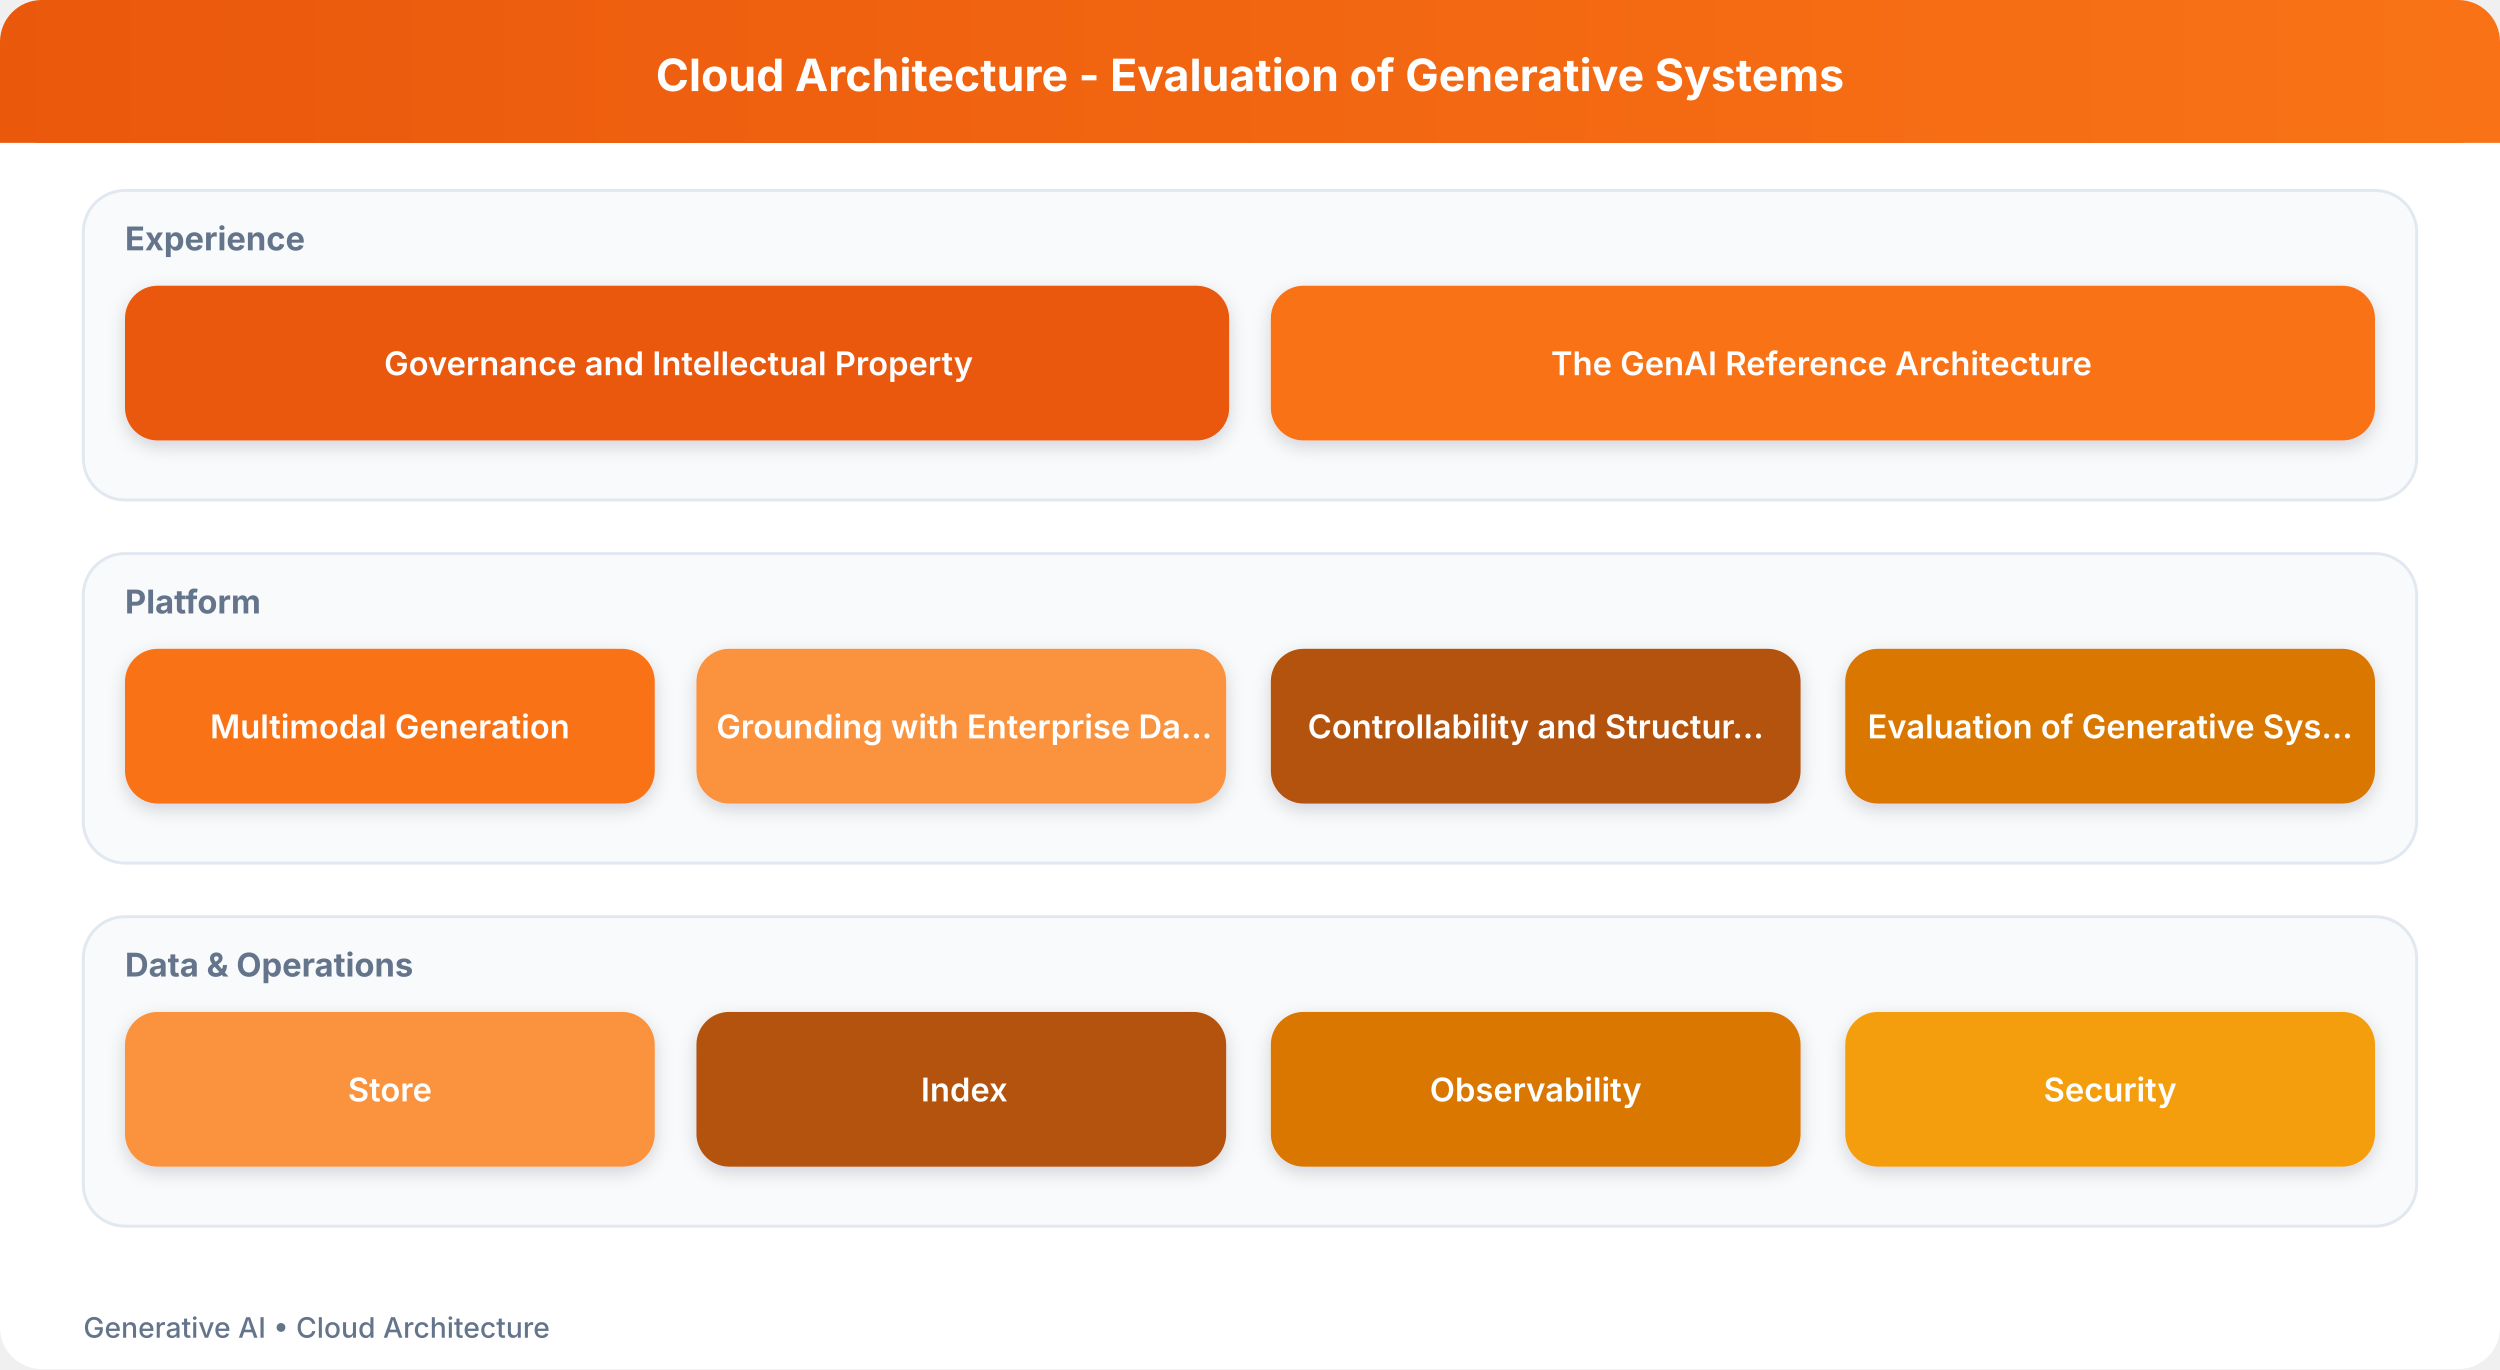
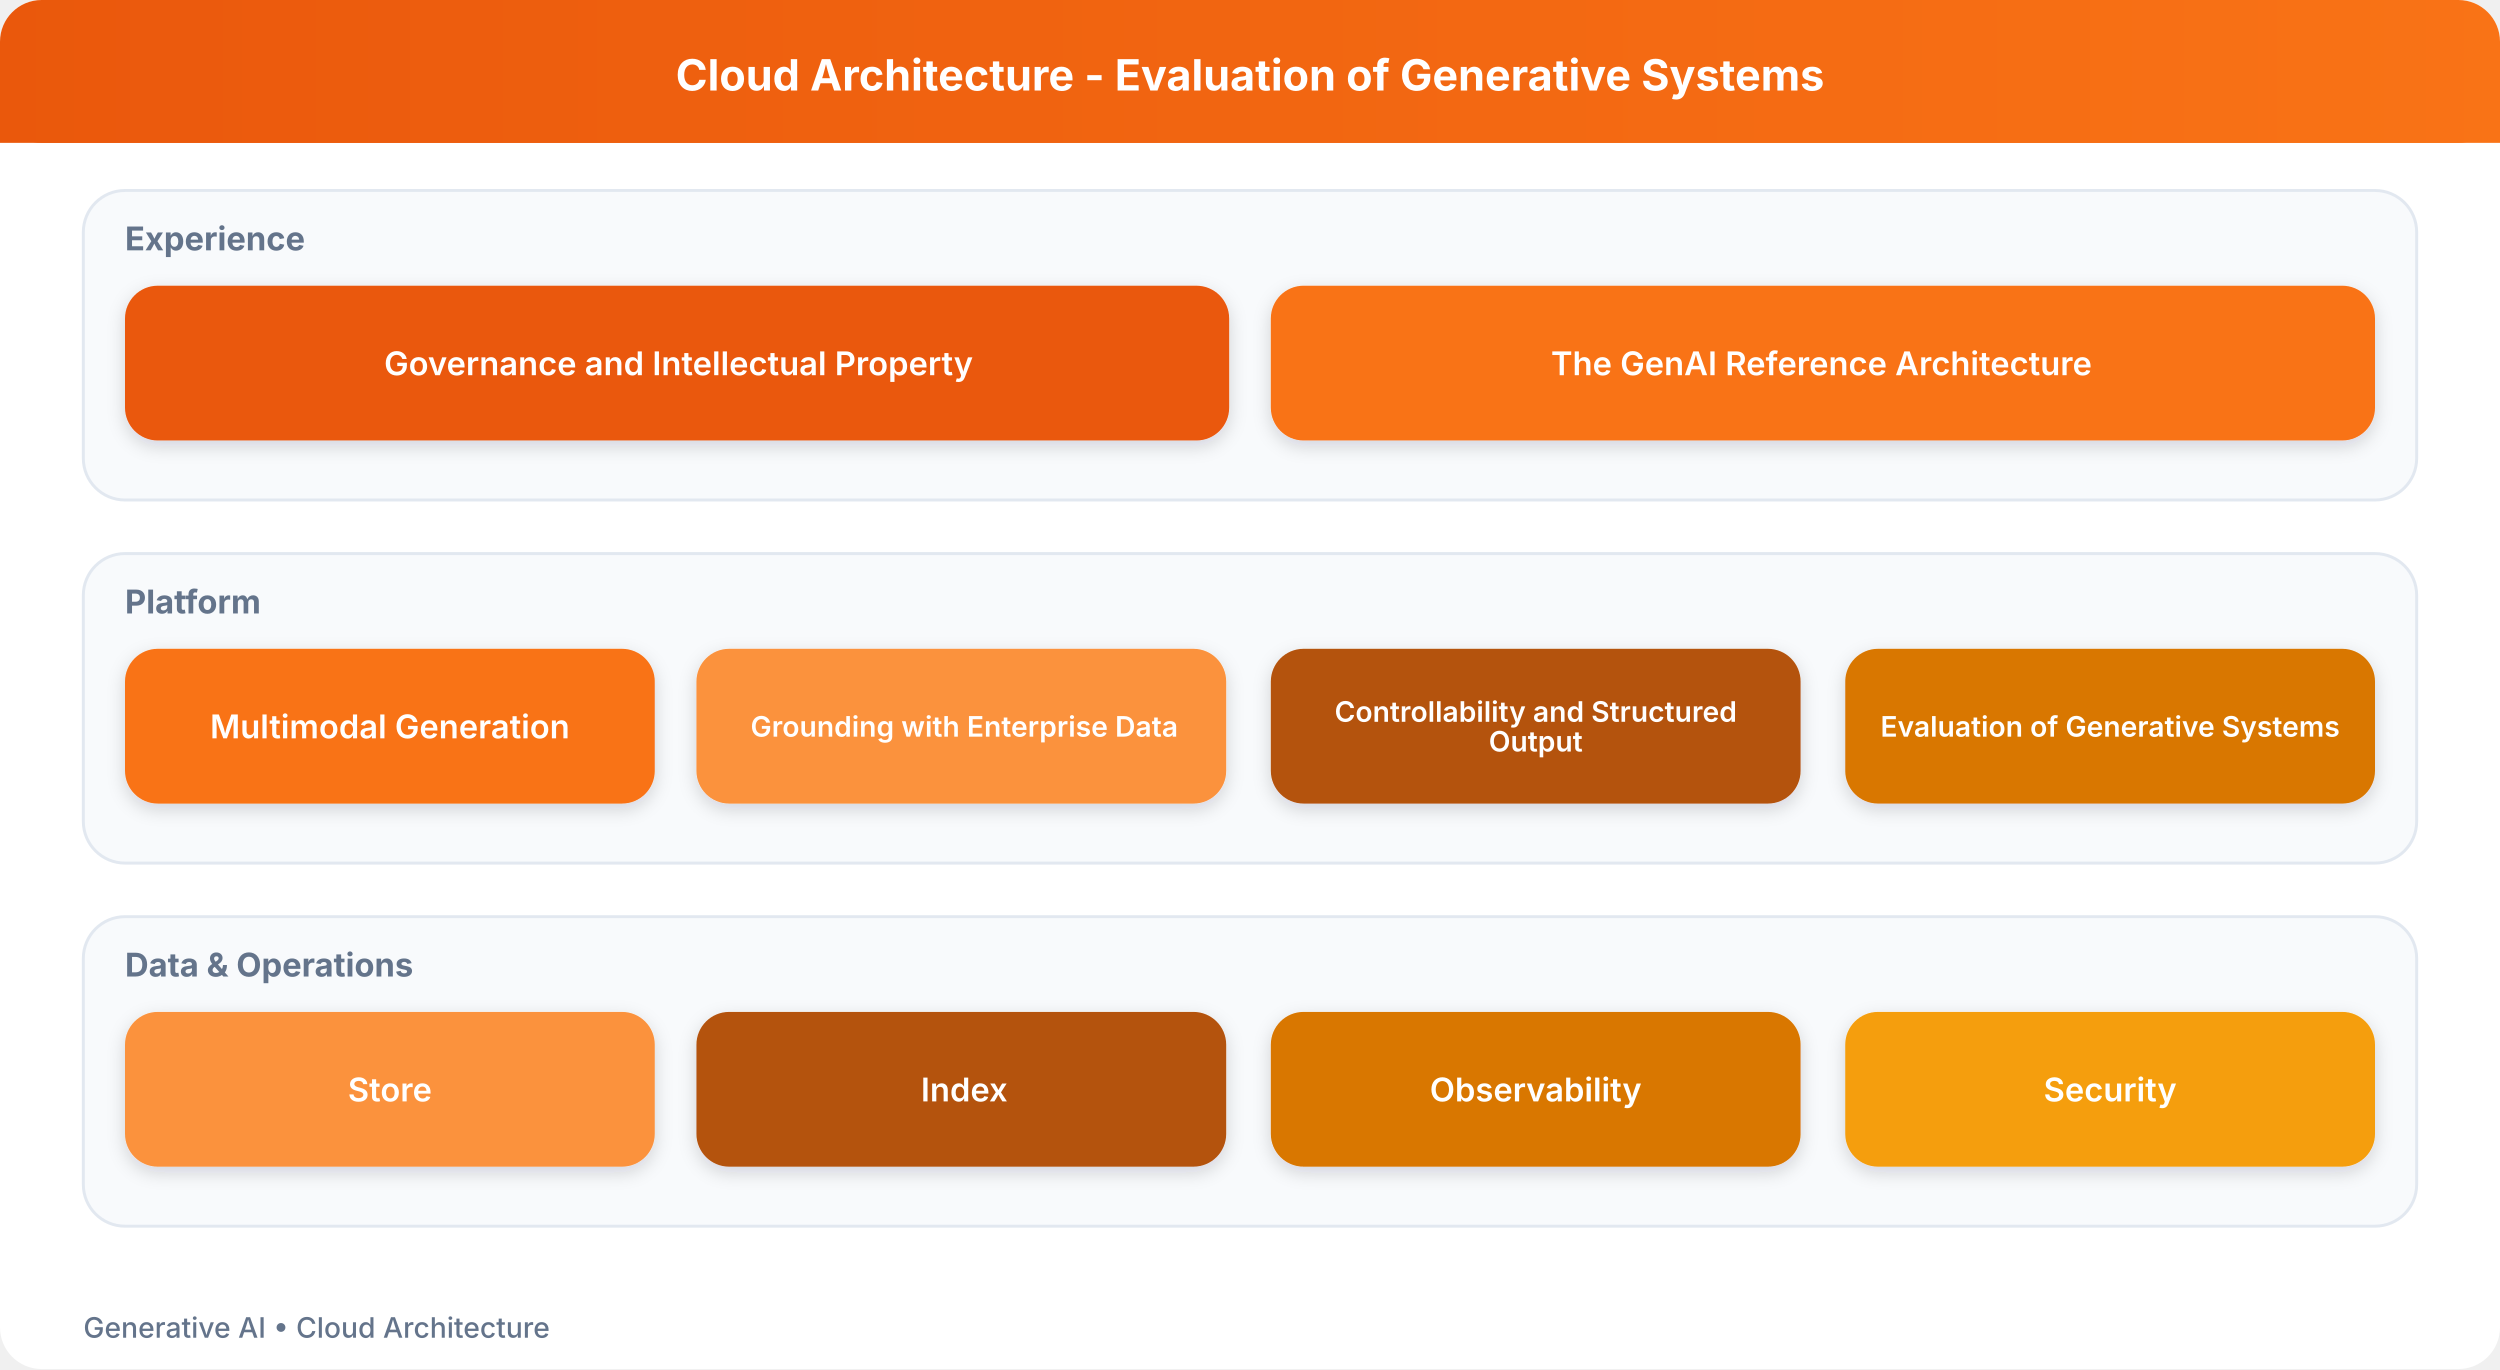
<svg xmlns="http://www.w3.org/2000/svg" width="840" height="460" data-tpl="layered" data-pal="3-3" viewBox="0 0 840 460" font-family="Inter, Segoe UI, Arial, sans-serif">
  <defs>
    <marker id="ar" markerWidth="9" markerHeight="9" refX="7" refY="3" orient="auto">
      <path d="M0,0 L7,3 L0,6 z" fill="#94a3b8" />
    </marker>
    <marker id="arw" markerWidth="9" markerHeight="9" refX="7" refY="3" orient="auto">
      <path d="M0,0 L7,3 L0,6 z" fill="#ffffff" />
    </marker>
    <filter id="sh" x="-20%" y="-20%" width="140%" height="140%">
      <feDropShadow dx="0" dy="2" stdDeviation="3" flood-color="#0f172a" flood-opacity="0.16" />
    </filter>
  </defs>
  <defs>
    <linearGradient id="bnf3efcb7" x1="0" y1="0" x2="1" y2="0">
      <stop offset="0" stop-color="#ea580c" />
      <stop offset="1" stop-color="#f97316" />
    </linearGradient>
  </defs>
  <rect width="840" height="460" rx="14" fill="#ffffff" />
  <rect x="0" y="0" width="840" height="48" rx="14" fill="url(#bnf3efcb7)" />
  <rect x="0" y="32" width="840" height="16" fill="url(#bnf3efcb7)" />
-   <text x="420" y="25" text-anchor="middle" font-size="15" font-weight="700" fill="#ffffff" dominant-baseline="middle">Cloud Architecture - Evaluation of Generative Systems</text>
+   <text x="420" y="25" text-anchor="middle" font-size="14.5" font-weight="700" fill="#ffffff" dominant-baseline="middle">Cloud Architecture - Evaluation of Generative Systems</text>
  <rect x="28" y="64" width="784" height="104" rx="14" fill="#f8fafc" stroke="#e2e8f0" stroke-width="1" />
  <text x="42" y="80" text-anchor="start" font-size="11" font-weight="700" fill="#64748b" dominant-baseline="middle">Experience</text>
  <rect x="42" y="96" width="371" height="52" rx="11" fill="#ea580c" filter="url(#sh)" />
  <text x="228" y="122" text-anchor="middle" font-size="11" font-weight="600" fill="#ffffff" dominant-baseline="middle">Governance and Intellectual Property</text>
  <rect x="427" y="96" width="371" height="52" rx="11" fill="#f97316" filter="url(#sh)" />
  <text x="612" y="122" text-anchor="middle" font-size="11" font-weight="600" fill="#ffffff" dominant-baseline="middle">The GenAI Reference Architecture</text>
  <rect x="28" y="186" width="784" height="104" rx="14" fill="#f8fafc" stroke="#e2e8f0" stroke-width="1" />
  <text x="42" y="202" text-anchor="start" font-size="11" font-weight="700" fill="#64748b" dominant-baseline="middle">Platform</text>
  <rect x="42" y="218" width="178" height="52" rx="11" fill="#f97316" filter="url(#sh)" />
  <text x="131" y="244" text-anchor="middle" font-size="11" font-weight="600" fill="#ffffff" dominant-baseline="middle">Multimodal Generation</text>
  <rect x="234" y="218" width="178" height="52" rx="11" fill="#fb923c" filter="url(#sh)" />
-   <text x="324" y="244" text-anchor="middle" font-size="11" font-weight="600" fill="#ffffff" dominant-baseline="middle">Grounding with Enterprise Da…</text>
+   <text x="324" y="244" text-anchor="middle" font-size="9.5" font-weight="600" fill="#ffffff" dominant-baseline="middle">Grounding with Enterprise Data</text>
  <rect x="427" y="218" width="178" height="52" rx="11" fill="#b45309" filter="url(#sh)" />
-   <text x="516" y="244" text-anchor="middle" font-size="11" font-weight="600" fill="#ffffff" dominant-baseline="middle">Controllability and Structur…</text>
+   <text x="516" y="239" text-anchor="middle" font-size="9.5" font-weight="600" fill="#ffffff" dominant-baseline="middle">Controllability and Structured</text>
+   <text x="516" y="249" text-anchor="middle" font-size="9.5" font-weight="600" fill="#ffffff" dominant-baseline="middle">Output</text>
  <rect x="620" y="218" width="178" height="52" rx="11" fill="#d97706" filter="url(#sh)" />
-   <text x="709" y="244" text-anchor="middle" font-size="11" font-weight="600" fill="#ffffff" dominant-baseline="middle">Evaluation of Generative Sys…</text>
+   <text x="709" y="244" text-anchor="middle" font-size="9.5" font-weight="600" fill="#ffffff" dominant-baseline="middle">Evaluation of Generative Systems</text>
  <rect x="28" y="308" width="784" height="104" rx="14" fill="#f8fafc" stroke="#e2e8f0" stroke-width="1" />
  <text x="42" y="324" text-anchor="start" font-size="11" font-weight="700" fill="#64748b" dominant-baseline="middle">Data &amp; Operations</text>
  <rect x="42" y="340" width="178" height="52" rx="11" fill="#fb923c" filter="url(#sh)" />
  <text x="131" y="366" text-anchor="middle" font-size="11" font-weight="600" fill="#ffffff" dominant-baseline="middle">Store</text>
  <rect x="234" y="340" width="178" height="52" rx="11" fill="#b45309" filter="url(#sh)" />
  <text x="324" y="366" text-anchor="middle" font-size="11" font-weight="600" fill="#ffffff" dominant-baseline="middle">Index</text>
  <rect x="427" y="340" width="178" height="52" rx="11" fill="#d97706" filter="url(#sh)" />
  <text x="516" y="366" text-anchor="middle" font-size="11" font-weight="600" fill="#ffffff" dominant-baseline="middle">Observability</text>
  <rect x="620" y="340" width="178" height="52" rx="11" fill="#f59e0b" filter="url(#sh)" />
  <text x="709" y="366" text-anchor="middle" font-size="11" font-weight="600" fill="#ffffff" dominant-baseline="middle">Security</text>
  <text x="28" y="446" text-anchor="start" font-size="9.5" font-weight="500" fill="#64748b" dominant-baseline="middle">Generative AI  •  Cloud Architecture</text>
</svg>
